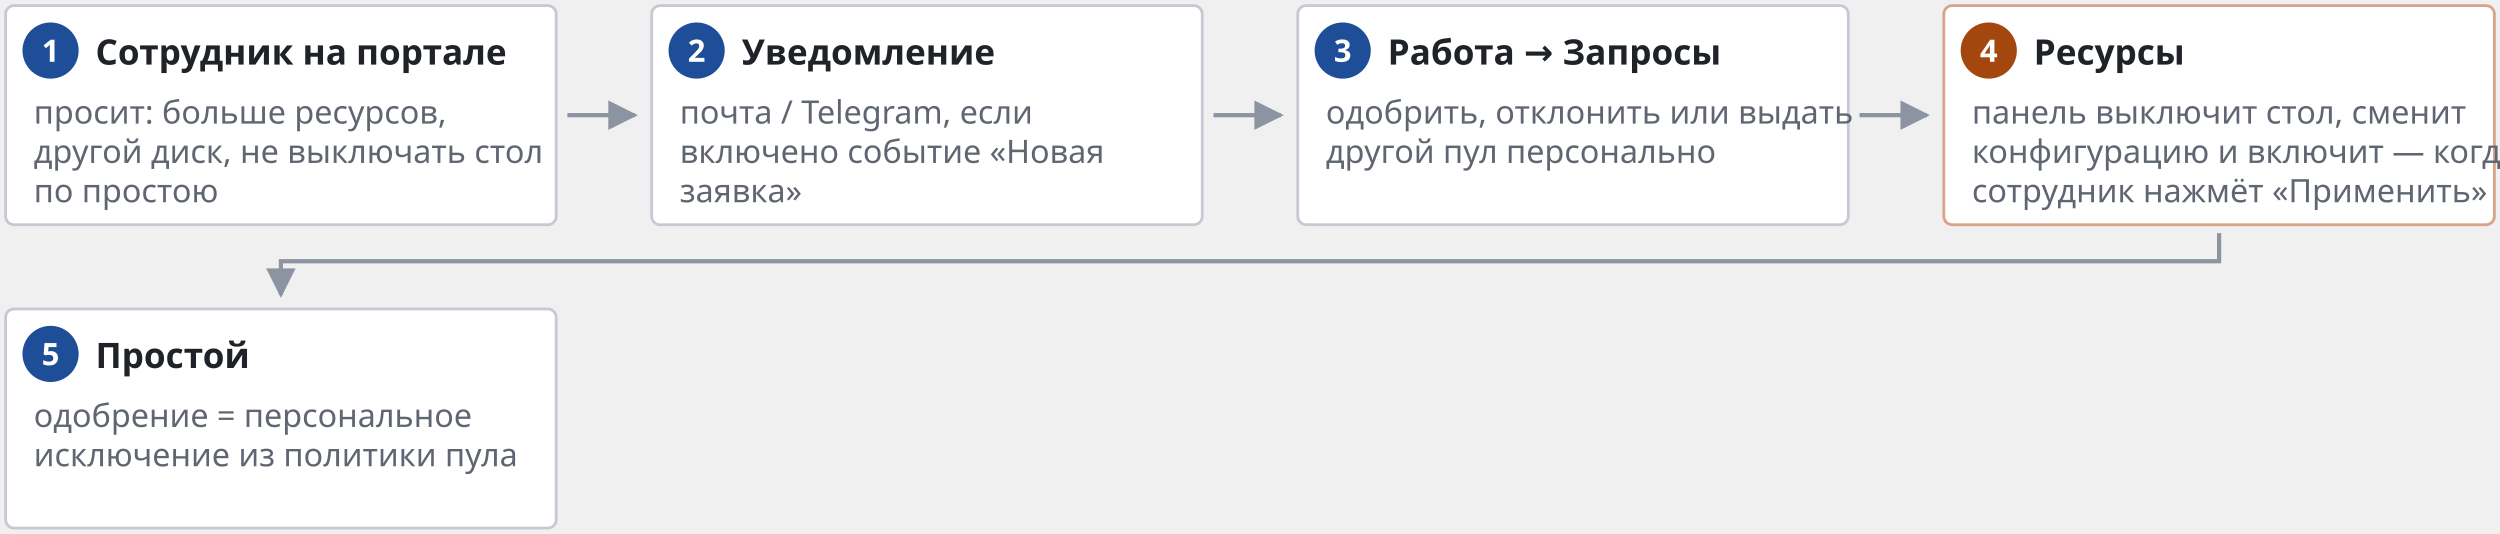
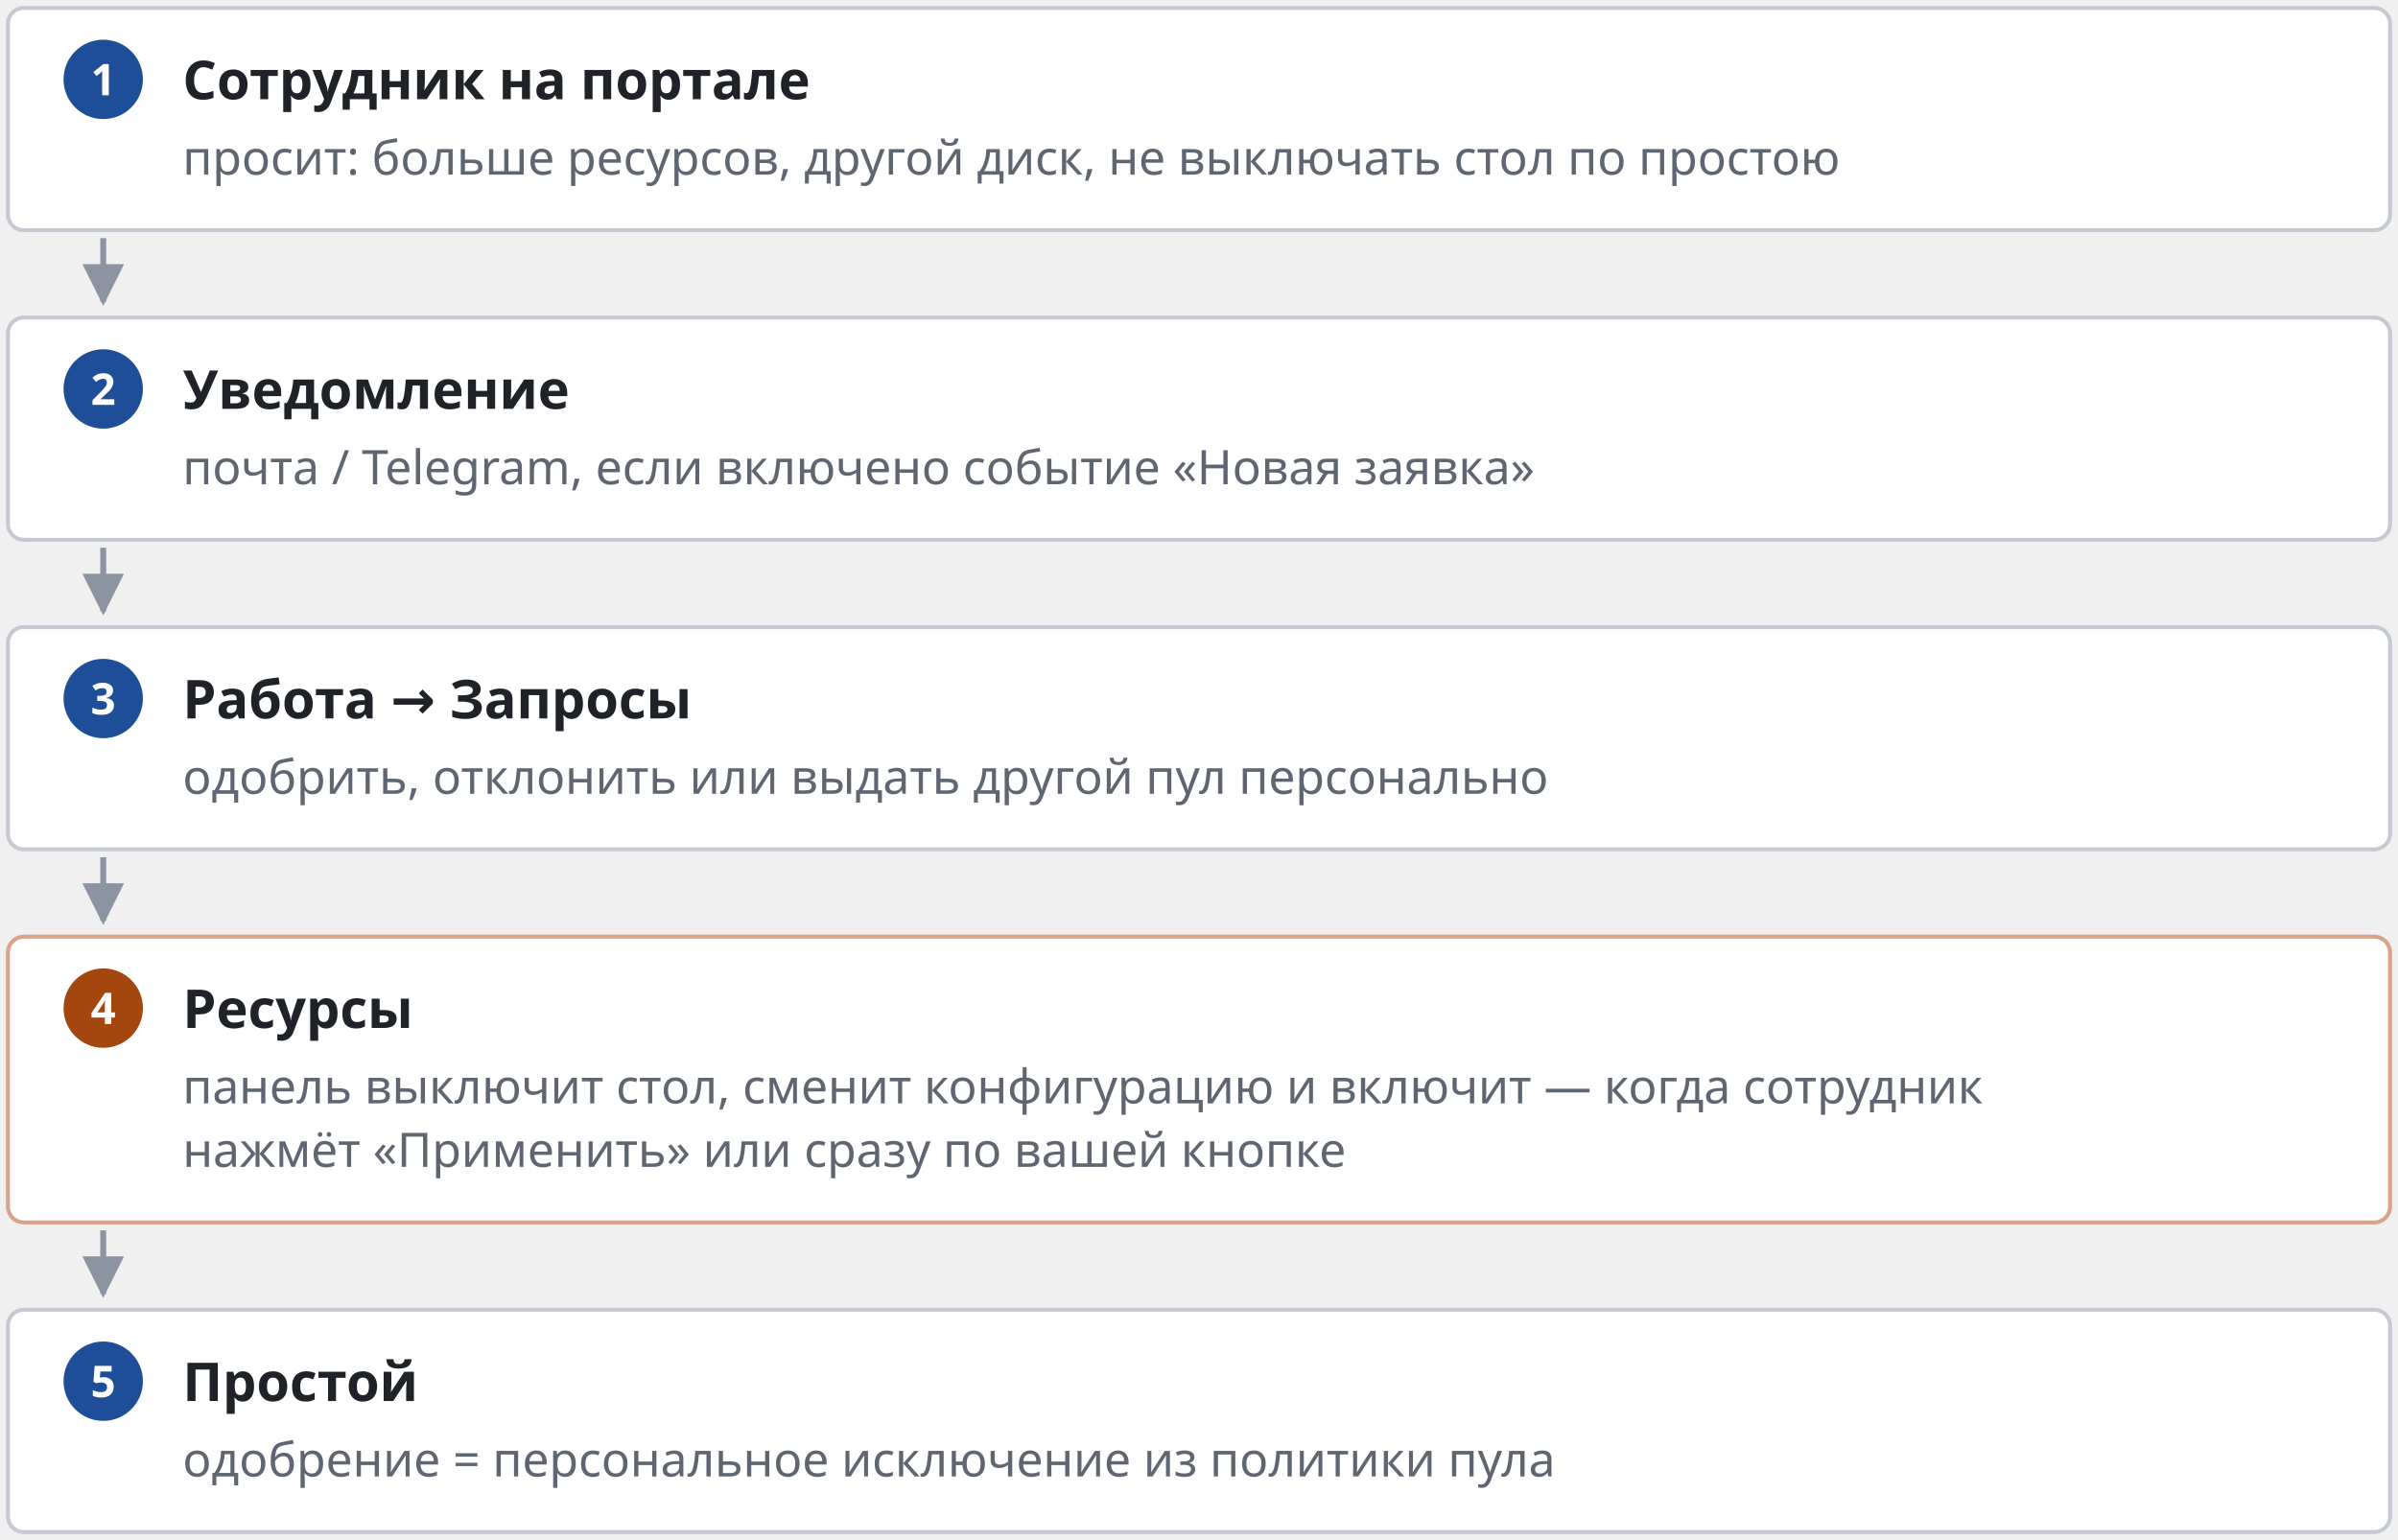
- <svg xmlns="http://www.w3.org/2000/svg" viewBox="0 0 890 190" width="100%" style="max-width:890px;font-family:IBM Plex Sans,sans-serif" role="img" aria-label="Схема: 5 шагов, они перечислены ниже">
+ <svg xmlns="http://www.w3.org/2000/svg" viewBox="0 0 604 388" width="100%" style="max-width:604px;font-family:IBM Plex Sans,sans-serif" role="img" aria-label="Схема: 5 шагов, они перечислены ниже">
  <defs>
    <marker id="ha" viewBox="0 0 10 10" refX="9" refY="5" markerWidth="7" markerHeight="7" orient="auto">
      <path d="M0,0 L10,5 L0,10 z" fill="#8C94A1" />
    </marker>
  </defs>
-   <rect x="2" y="2" width="196" height="78" rx="3" fill="#FFFFFF" stroke="#C5CAD2" />
-   <circle cx="18" cy="18" r="10" fill="#1F4E99" />
-   <text x="18" y="22" font-size="11" font-weight="600" fill="#fff" text-anchor="middle">1</text>
-   <text x="34" y="23" font-size="12.5" font-weight="600" fill="#1F2328">Сотрудник на портале</text>
-   <text x="12" y="44" font-size="11.5" fill="#5F6672">просит: больше ресурсов,</text>
-   <text x="12" y="58" font-size="11.5" fill="#5F6672">другой диск, не выключать стол</text>
-   <text x="12" y="72" font-size="11.5" fill="#5F6672">по простою</text>
-   <path d="M202 41 h24" stroke="#8C94A1" stroke-width="1.5" marker-end="url(#ha)" />
-   <rect x="232" y="2" width="196" height="78" rx="3" fill="#FFFFFF" stroke="#C5CAD2" />
-   <circle cx="248" cy="18" r="10" fill="#1F4E99" />
-   <text x="248" y="22" font-size="11" font-weight="600" fill="#fff" text-anchor="middle">2</text>
-   <text x="264" y="23" font-size="12.5" font-weight="600" fill="#1F2328">Уведомление</text>
-   <text x="242" y="44" font-size="11.5" fill="#5F6672">почта / Telegram, если</text>
-   <text x="242" y="58" font-size="11.5" fill="#5F6672">включено событие «Новая</text>
-   <text x="242" y="72" font-size="11.5" fill="#5F6672">заявка»</text>
-   <path d="M432 41 h24" stroke="#8C94A1" stroke-width="1.5" marker-end="url(#ha)" />
-   <rect x="462" y="2" width="196" height="78" rx="3" fill="#FFFFFF" stroke="#C5CAD2" />
-   <circle cx="478" cy="18" r="10" fill="#1F4E99" />
-   <text x="478" y="22" font-size="11" font-weight="600" fill="#fff" text-anchor="middle">3</text>
-   <text x="494" y="23" font-size="12.5" font-weight="600" fill="#1F2328">Работа → Запросы</text>
-   <text x="472" y="44" font-size="11.5" fill="#5F6672">одобрить, отклонить или выдать</text>
-   <text x="472" y="58" font-size="11.5" fill="#5F6672">другой пул персонально</text>
-   <path d="M662 41 h24" stroke="#8C94A1" stroke-width="1.5" marker-end="url(#ha)" />
-   <rect x="692" y="2" width="196" height="78" rx="3" fill="#FFFFFF" stroke="#D9A38A" />
-   <circle cx="708" cy="18" r="10" fill="#A3470E" />
-   <text x="708" y="22" font-size="11" font-weight="600" fill="#fff" text-anchor="middle">4</text>
-   <text x="724" y="23" font-size="12.5" font-weight="600" fill="#1F2328">Ресурсы</text>
-   <text x="702" y="44" font-size="11.5" fill="#5F6672">панель выключит стол, сменит</text>
-   <text x="702" y="58" font-size="11.5" fill="#5F6672">конфигурацию и включит — когда</text>
-   <text x="702" y="72" font-size="11.5" fill="#5F6672">сотрудник нажмёт «Применить»</text>
-   <path d="M790 83 v10 H100 v12" fill="none" stroke="#8C94A1" stroke-width="1.5" marker-end="url(#ha)" />
-   <rect x="2" y="110" width="196" height="78" rx="3" fill="#FFFFFF" stroke="#C5CAD2" />
-   <circle cx="18" cy="126" r="10" fill="#1F4E99" />
-   <text x="18" y="130" font-size="11" font-weight="600" fill="#fff" text-anchor="middle">5</text>
-   <text x="34" y="131" font-size="12.5" font-weight="600" fill="#1F2328">Простой</text>
-   <text x="12" y="152" font-size="11.5" fill="#5F6672">одобрение = персональное</text>
-   <text x="12" y="166" font-size="11.5" fill="#5F6672">исключение из политики пула</text>
+   <rect x="2" y="2" width="600" height="56" rx="4" fill="#FFFFFF" stroke="#C5CAD2" />
+   <circle cx="26" cy="20" r="10" fill="#1F4E99" />
+   <text x="26" y="24" font-size="11" font-weight="600" fill="#fff" text-anchor="middle">1</text>
+   <text x="46" y="25" font-size="13.5" font-weight="600" fill="#1F2328">Сотрудник на портале</text>
+   <text x="46" y="44" font-size="12" fill="#5F6672">просит: больше ресурсов, другой диск, не выключать стол по простою</text>
+   <path d="M26 60 v16" stroke="#8C94A1" stroke-width="1.5" marker-end="url(#ha)" />
+   <rect x="2" y="80" width="600" height="56" rx="4" fill="#FFFFFF" stroke="#C5CAD2" />
+   <circle cx="26" cy="98" r="10" fill="#1F4E99" />
+   <text x="26" y="102" font-size="11" font-weight="600" fill="#fff" text-anchor="middle">2</text>
+   <text x="46" y="103" font-size="13.5" font-weight="600" fill="#1F2328">Уведомление</text>
+   <text x="46" y="122" font-size="12" fill="#5F6672">почта / Telegram, если включено событие «Новая заявка»</text>
+   <path d="M26 138 v16" stroke="#8C94A1" stroke-width="1.5" marker-end="url(#ha)" />
+   <rect x="2" y="158" width="600" height="56" rx="4" fill="#FFFFFF" stroke="#C5CAD2" />
+   <circle cx="26" cy="176" r="10" fill="#1F4E99" />
+   <text x="26" y="180" font-size="11" font-weight="600" fill="#fff" text-anchor="middle">3</text>
+   <text x="46" y="181" font-size="13.5" font-weight="600" fill="#1F2328">Работа → Запросы</text>
+   <text x="46" y="200" font-size="12" fill="#5F6672">одобрить, отклонить или выдать другой пул персонально</text>
+   <path d="M26 216 v16" stroke="#8C94A1" stroke-width="1.5" marker-end="url(#ha)" />
+   <rect x="2" y="236" width="600" height="72" rx="4" fill="#FFFFFF" stroke="#D9A38A" />
+   <circle cx="26" cy="254" r="10" fill="#A3470E" />
+   <text x="26" y="258" font-size="11" font-weight="600" fill="#fff" text-anchor="middle">4</text>
+   <text x="46" y="259" font-size="13.5" font-weight="600" fill="#1F2328">Ресурсы</text>
+   <text x="46" y="278" font-size="12" fill="#5F6672">панель выключит стол, сменит конфигурацию и включит — когда сотрудник</text>
+   <text x="46" y="294" font-size="12" fill="#5F6672">нажмёт «Применить» или сразу по вашей кнопке</text>
+   <path d="M26 310 v16" stroke="#8C94A1" stroke-width="1.5" marker-end="url(#ha)" />
+   <rect x="2" y="330" width="600" height="56" rx="4" fill="#FFFFFF" stroke="#C5CAD2" />
+   <circle cx="26" cy="348" r="10" fill="#1F4E99" />
+   <text x="26" y="352" font-size="11" font-weight="600" fill="#fff" text-anchor="middle">5</text>
+   <text x="46" y="353" font-size="13.5" font-weight="600" fill="#1F2328">Простой</text>
+   <text x="46" y="372" font-size="12" fill="#5F6672">одобрение = персональное исключение из политики пула</text>
</svg>
